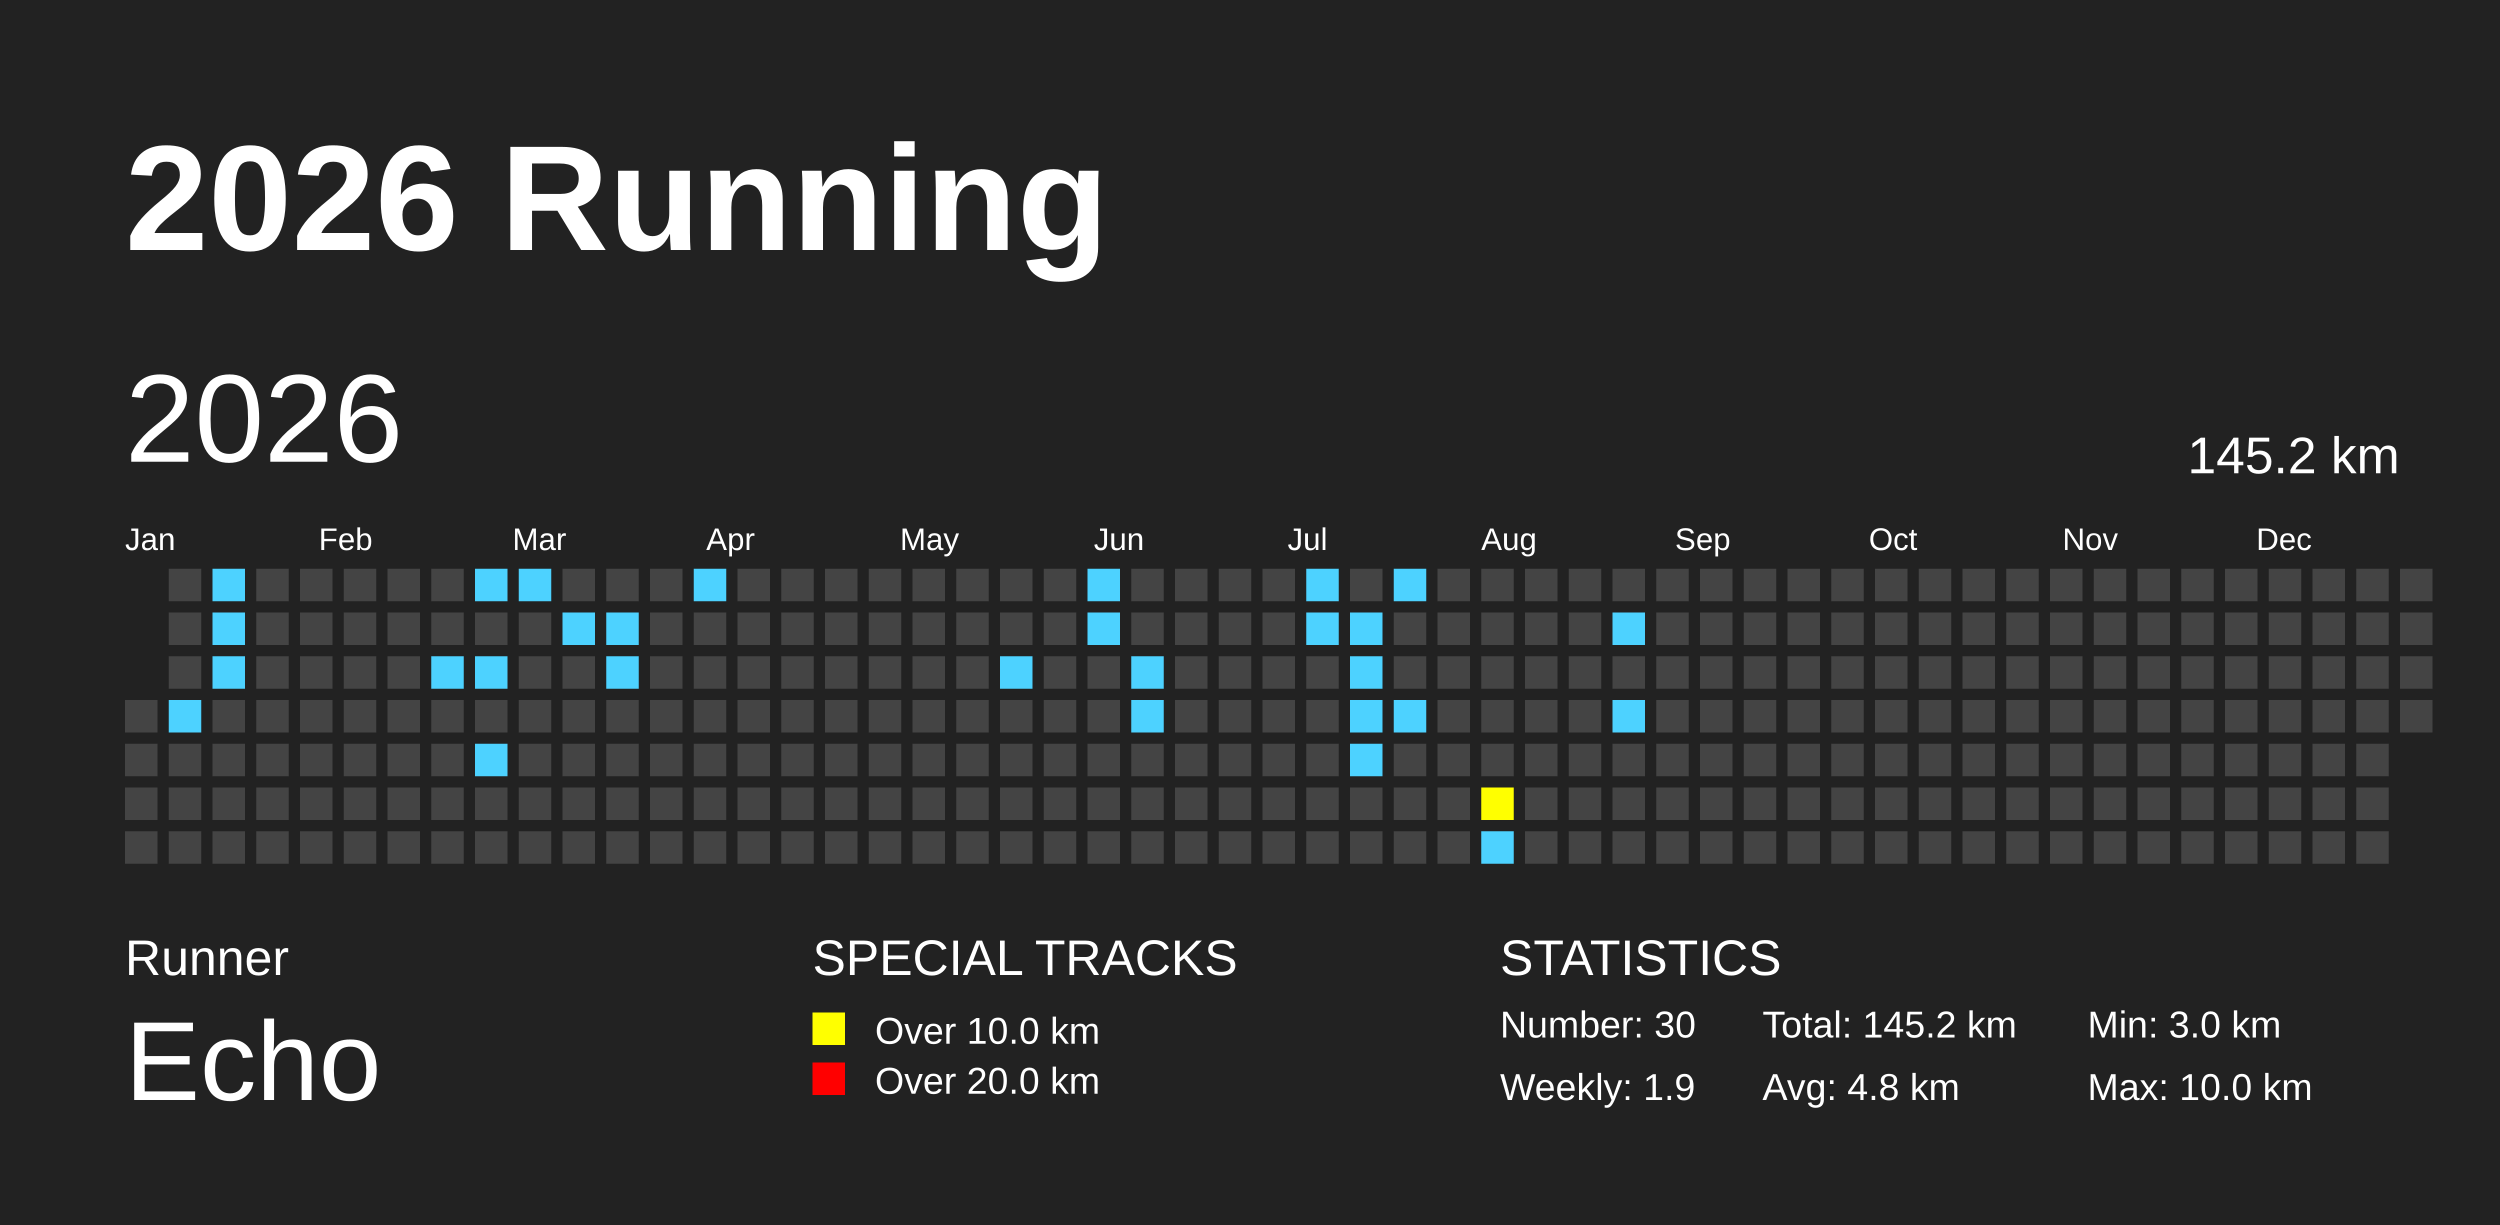
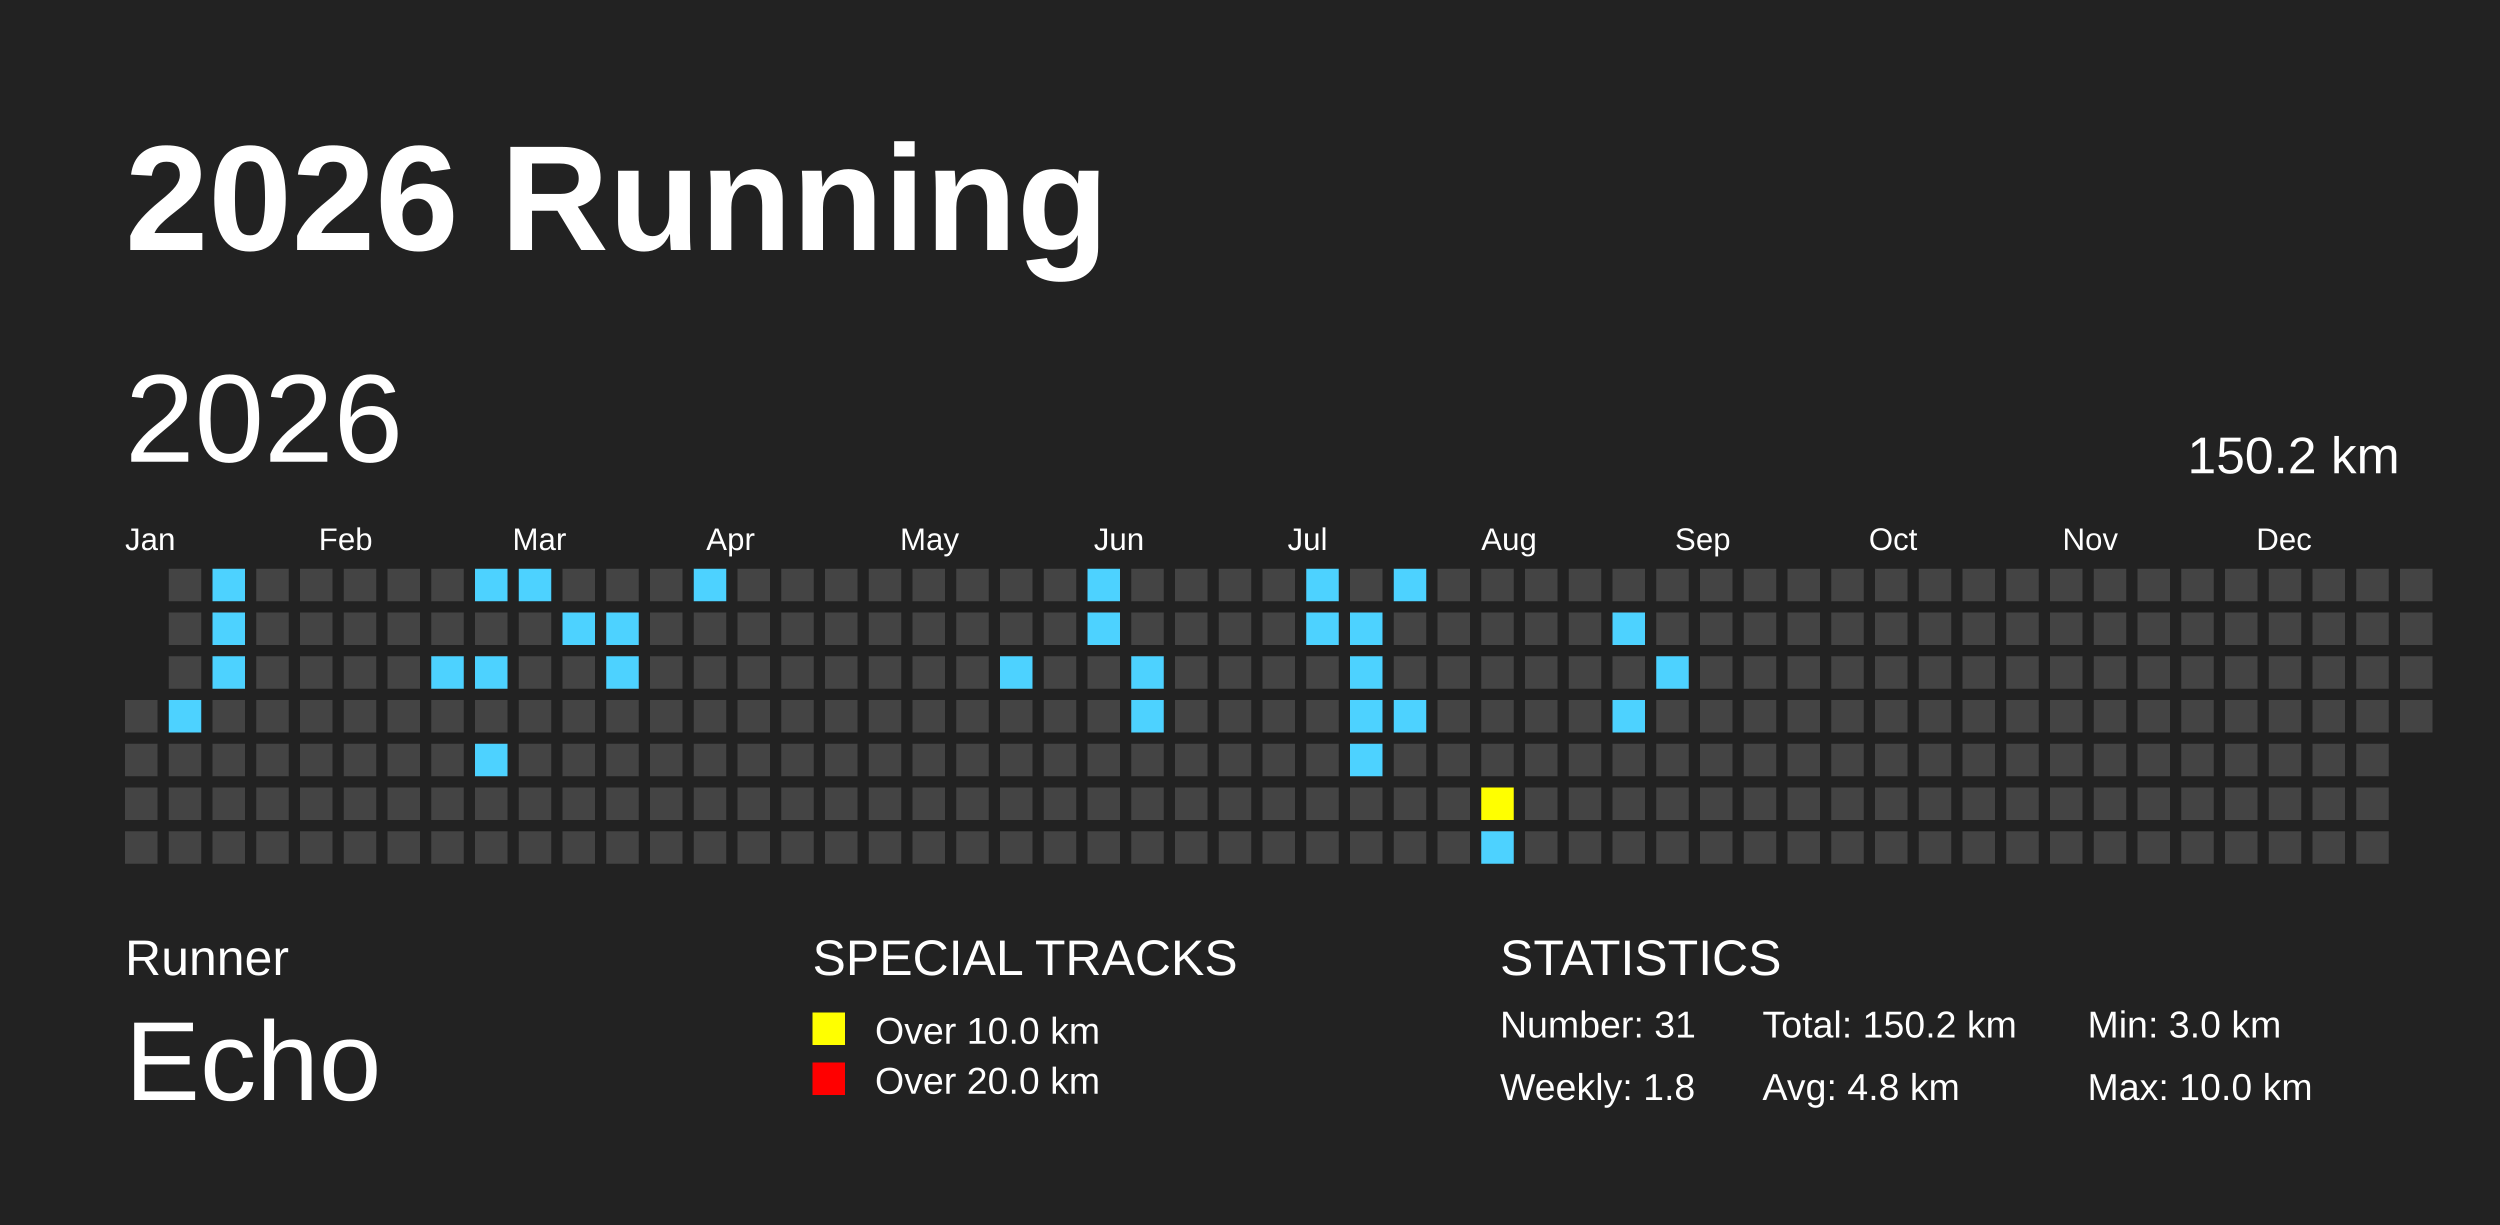
<svg xmlns="http://www.w3.org/2000/svg" baseProfile="full" height="98mm" version="1.1" viewBox="0,0,200,98" width="200mm">
  <defs />
  <rect fill="#222222" height="98" width="200" x="0" y="0" />
  <text fill="#FFFFFF" style="font-size:12px; font-family:Arial; font-weight:bold;" x="10" y="20">2026 Running</text>
  <text fill="#FFFFFF" style="font-size:4px; font-family:Arial" x="10" y="78">Runner</text>
  <text fill="#FFFFFF" style="font-size:9px; font-family:Arial" x="10" y="88">Echo</text>
  <text fill="#FFFFFF" style="font-size:4px; font-family:Arial" x="65" y="78">SPECIAL TRACKS</text>
  <rect fill="yellow" height="2.6" width="2.6" x="65" y="81" />
  <text fill="#FFFFFF" style="font-size:3px; font-family:Arial" x="70" y="83.5">Over 10.0 km</text>
  <rect fill="red" height="2.6" width="2.6" x="65" y="85" />
  <text fill="#FFFFFF" style="font-size:3px; font-family:Arial" x="70" y="87.5">Over 20.0 km</text>
  <text fill="#FFFFFF" style="font-size:4px; font-family:Arial" x="120" y="78">STATISTICS</text>
-   <text fill="#FFFFFF" style="font-size:3px; font-family:Arial" x="120" y="83">Number: 30</text>
-   <text fill="#FFFFFF" style="font-size:3px; font-family:Arial" x="120" y="88">Weekly: 1.9</text>
-   <text fill="#FFFFFF" style="font-size:3px; font-family:Arial" x="141" y="83">Total: 145.2 km</text>
+   <text fill="#FFFFFF" style="font-size:3px; font-family:Arial" x="120" y="83">Number: 31</text>
+   <text fill="#FFFFFF" style="font-size:3px; font-family:Arial" x="120" y="88">Weekly: 1.8</text>
+   <text fill="#FFFFFF" style="font-size:3px; font-family:Arial" x="141" y="83">Total: 150.2 km</text>
  <text fill="#FFFFFF" style="font-size:3px; font-family:Arial" x="141" y="88">Avg: 4.8 km</text>
  <text fill="#FFFFFF" style="font-size:3px; font-family:Arial" x="167" y="83">Min: 3.0 km</text>
  <text fill="#FFFFFF" style="font-size:3px; font-family:Arial" x="167" y="88">Max: 10.0 km</text>
  <text dominant-baseline="hanging" fill="#FFFFFF" style="font-size:10.0px; font-family:Arial;" x="10" y="30">2026</text>
-   <text dominant-baseline="hanging" fill="#FFFFFF" style="font-size:4.125px; font-family:Arial;" x="175" y="35">145.2 km</text>
+   <text dominant-baseline="hanging" fill="#FFFFFF" style="font-size:4.125px; font-family:Arial;" x="175" y="35">150.2 km</text>
  <text fill="#FFFFFF" style="font-size:2.5px; font-family:Arial" x="10.0" y="44">Jan</text>
  <text fill="#FFFFFF" style="font-size:2.5px; font-family:Arial" x="25.5" y="44">Feb</text>
  <text fill="#FFFFFF" style="font-size:2.5px; font-family:Arial" x="41.0" y="44">Mar</text>
  <text fill="#FFFFFF" style="font-size:2.5px; font-family:Arial" x="56.5" y="44">Apr</text>
  <text fill="#FFFFFF" style="font-size:2.5px; font-family:Arial" x="72.0" y="44">May</text>
  <text fill="#FFFFFF" style="font-size:2.5px; font-family:Arial" x="87.5" y="44">Jun</text>
  <text fill="#FFFFFF" style="font-size:2.5px; font-family:Arial" x="103.0" y="44">Jul</text>
  <text fill="#FFFFFF" style="font-size:2.5px; font-family:Arial" x="118.5" y="44">Aug</text>
  <text fill="#FFFFFF" style="font-size:2.5px; font-family:Arial" x="134.0" y="44">Sep</text>
  <text fill="#FFFFFF" style="font-size:2.5px; font-family:Arial" x="149.5" y="44">Oct</text>
  <text fill="#FFFFFF" style="font-size:2.5px; font-family:Arial" x="165.0" y="44">Nov</text>
  <text fill="#FFFFFF" style="font-size:2.5px; font-family:Arial" x="180.5" y="44">Dec</text>
  <rect fill="#444444" height="2.6" width="2.6" x="10.0" y="56.0" />
  <rect fill="#444444" height="2.6" width="2.6" x="10.0" y="59.5" />
  <rect fill="#444444" height="2.6" width="2.6" x="10.0" y="63.0" />
  <rect fill="#444444" height="2.6" width="2.6" x="10.0" y="66.5" />
  <rect fill="#444444" height="2.6" width="2.6" x="13.5" y="45.5" />
  <rect fill="#444444" height="2.6" width="2.6" x="13.5" y="49.0" />
  <rect fill="#444444" height="2.6" width="2.6" x="13.5" y="52.5" />
  <rect fill="#4DD2FF" height="2.6" width="2.6" x="13.5" y="56.0" />
  <rect fill="#444444" height="2.6" width="2.6" x="13.5" y="59.5" />
  <rect fill="#444444" height="2.6" width="2.6" x="13.5" y="63.0" />
  <rect fill="#444444" height="2.6" width="2.6" x="13.5" y="66.5" />
  <rect fill="#4DD2FF" height="2.6" width="2.6" x="17.0" y="45.5" />
  <rect fill="#4DD2FF" height="2.6" width="2.6" x="17.0" y="49.0" />
  <rect fill="#4DD2FF" height="2.6" width="2.6" x="17.0" y="52.5" />
  <rect fill="#444444" height="2.6" width="2.6" x="17.0" y="56.0" />
  <rect fill="#444444" height="2.6" width="2.6" x="17.0" y="59.5" />
  <rect fill="#444444" height="2.6" width="2.6" x="17.0" y="63.0" />
  <rect fill="#444444" height="2.6" width="2.6" x="17.0" y="66.5" />
  <rect fill="#444444" height="2.6" width="2.6" x="20.5" y="45.5" />
  <rect fill="#444444" height="2.6" width="2.6" x="20.5" y="49.0" />
  <rect fill="#444444" height="2.6" width="2.6" x="20.5" y="52.5" />
  <rect fill="#444444" height="2.6" width="2.6" x="20.5" y="56.0" />
  <rect fill="#444444" height="2.6" width="2.6" x="20.5" y="59.5" />
  <rect fill="#444444" height="2.6" width="2.6" x="20.5" y="63.0" />
  <rect fill="#444444" height="2.6" width="2.6" x="20.5" y="66.5" />
  <rect fill="#444444" height="2.6" width="2.6" x="24.0" y="45.5" />
  <rect fill="#444444" height="2.6" width="2.6" x="24.0" y="49.0" />
  <rect fill="#444444" height="2.6" width="2.6" x="24.0" y="52.5" />
  <rect fill="#444444" height="2.6" width="2.6" x="24.0" y="56.0" />
  <rect fill="#444444" height="2.6" width="2.6" x="24.0" y="59.5" />
  <rect fill="#444444" height="2.6" width="2.6" x="24.0" y="63.0" />
  <rect fill="#444444" height="2.6" width="2.6" x="24.0" y="66.5" />
  <rect fill="#444444" height="2.6" width="2.6" x="27.5" y="45.5" />
  <rect fill="#444444" height="2.6" width="2.6" x="27.5" y="49.0" />
  <rect fill="#444444" height="2.6" width="2.6" x="27.5" y="52.5" />
  <rect fill="#444444" height="2.6" width="2.6" x="27.5" y="56.0" />
  <rect fill="#444444" height="2.6" width="2.6" x="27.5" y="59.5" />
  <rect fill="#444444" height="2.6" width="2.6" x="27.5" y="63.0" />
  <rect fill="#444444" height="2.6" width="2.6" x="27.5" y="66.5" />
  <rect fill="#444444" height="2.6" width="2.6" x="31.0" y="45.5" />
  <rect fill="#444444" height="2.6" width="2.6" x="31.0" y="49.0" />
  <rect fill="#444444" height="2.6" width="2.6" x="31.0" y="52.5" />
  <rect fill="#444444" height="2.6" width="2.6" x="31.0" y="56.0" />
  <rect fill="#444444" height="2.6" width="2.6" x="31.0" y="59.5" />
  <rect fill="#444444" height="2.6" width="2.6" x="31.0" y="63.0" />
  <rect fill="#444444" height="2.6" width="2.6" x="31.0" y="66.5" />
  <rect fill="#444444" height="2.6" width="2.6" x="34.5" y="45.5" />
  <rect fill="#444444" height="2.6" width="2.6" x="34.5" y="49.0" />
  <rect fill="#4DD2FF" height="2.6" width="2.6" x="34.5" y="52.5" />
  <rect fill="#444444" height="2.6" width="2.6" x="34.5" y="56.0" />
  <rect fill="#444444" height="2.6" width="2.6" x="34.5" y="59.5" />
  <rect fill="#444444" height="2.6" width="2.6" x="34.5" y="63.0" />
  <rect fill="#444444" height="2.6" width="2.6" x="34.5" y="66.5" />
  <rect fill="#4DD2FF" height="2.6" width="2.6" x="38.0" y="45.5" />
  <rect fill="#444444" height="2.6" width="2.6" x="38.0" y="49.0" />
  <rect fill="#4DD2FF" height="2.6" width="2.6" x="38.0" y="52.5" />
  <rect fill="#444444" height="2.6" width="2.6" x="38.0" y="56.0" />
  <rect fill="#4DD2FF" height="2.6" width="2.6" x="38.0" y="59.5" />
  <rect fill="#444444" height="2.6" width="2.6" x="38.0" y="63.0" />
  <rect fill="#444444" height="2.6" width="2.6" x="38.0" y="66.5" />
  <rect fill="#4DD2FF" height="2.6" width="2.6" x="41.5" y="45.5" />
  <rect fill="#444444" height="2.6" width="2.6" x="41.5" y="49.0" />
  <rect fill="#444444" height="2.6" width="2.6" x="41.5" y="52.5" />
  <rect fill="#444444" height="2.6" width="2.6" x="41.5" y="56.0" />
  <rect fill="#444444" height="2.6" width="2.6" x="41.5" y="59.5" />
  <rect fill="#444444" height="2.6" width="2.6" x="41.5" y="63.0" />
  <rect fill="#444444" height="2.6" width="2.6" x="41.5" y="66.5" />
  <rect fill="#444444" height="2.6" width="2.6" x="45.0" y="45.5" />
  <rect fill="#4DD2FF" height="2.6" width="2.6" x="45.0" y="49.0" />
  <rect fill="#444444" height="2.6" width="2.6" x="45.0" y="52.5" />
  <rect fill="#444444" height="2.6" width="2.6" x="45.0" y="56.0" />
  <rect fill="#444444" height="2.6" width="2.6" x="45.0" y="59.5" />
  <rect fill="#444444" height="2.6" width="2.6" x="45.0" y="63.0" />
  <rect fill="#444444" height="2.6" width="2.6" x="45.0" y="66.5" />
  <rect fill="#444444" height="2.6" width="2.6" x="48.5" y="45.5" />
  <rect fill="#4DD2FF" height="2.6" width="2.6" x="48.5" y="49.0" />
  <rect fill="#4DD2FF" height="2.6" width="2.6" x="48.5" y="52.5" />
  <rect fill="#444444" height="2.6" width="2.6" x="48.5" y="56.0" />
  <rect fill="#444444" height="2.6" width="2.6" x="48.5" y="59.5" />
  <rect fill="#444444" height="2.6" width="2.6" x="48.5" y="63.0" />
  <rect fill="#444444" height="2.6" width="2.6" x="48.5" y="66.5" />
  <rect fill="#444444" height="2.6" width="2.6" x="52.0" y="45.5" />
  <rect fill="#444444" height="2.6" width="2.6" x="52.0" y="49.0" />
  <rect fill="#444444" height="2.6" width="2.6" x="52.0" y="52.5" />
  <rect fill="#444444" height="2.6" width="2.6" x="52.0" y="56.0" />
  <rect fill="#444444" height="2.6" width="2.6" x="52.0" y="59.5" />
  <rect fill="#444444" height="2.6" width="2.6" x="52.0" y="63.0" />
  <rect fill="#444444" height="2.6" width="2.6" x="52.0" y="66.5" />
  <rect fill="#4DD2FF" height="2.6" width="2.6" x="55.5" y="45.5" />
  <rect fill="#444444" height="2.6" width="2.6" x="55.5" y="49.0" />
  <rect fill="#444444" height="2.6" width="2.6" x="55.5" y="52.5" />
  <rect fill="#444444" height="2.6" width="2.6" x="55.5" y="56.0" />
  <rect fill="#444444" height="2.6" width="2.6" x="55.5" y="59.5" />
  <rect fill="#444444" height="2.6" width="2.6" x="55.5" y="63.0" />
  <rect fill="#444444" height="2.6" width="2.6" x="55.5" y="66.5" />
  <rect fill="#444444" height="2.6" width="2.6" x="59.0" y="45.5" />
  <rect fill="#444444" height="2.6" width="2.6" x="59.0" y="49.0" />
  <rect fill="#444444" height="2.6" width="2.6" x="59.0" y="52.5" />
  <rect fill="#444444" height="2.6" width="2.6" x="59.0" y="56.0" />
  <rect fill="#444444" height="2.6" width="2.6" x="59.0" y="59.5" />
  <rect fill="#444444" height="2.6" width="2.6" x="59.0" y="63.0" />
  <rect fill="#444444" height="2.6" width="2.6" x="59.0" y="66.5" />
  <rect fill="#444444" height="2.6" width="2.6" x="62.5" y="45.5" />
  <rect fill="#444444" height="2.6" width="2.6" x="62.5" y="49.0" />
  <rect fill="#444444" height="2.6" width="2.6" x="62.5" y="52.5" />
  <rect fill="#444444" height="2.6" width="2.6" x="62.5" y="56.0" />
  <rect fill="#444444" height="2.6" width="2.6" x="62.5" y="59.5" />
  <rect fill="#444444" height="2.6" width="2.6" x="62.5" y="63.0" />
  <rect fill="#444444" height="2.6" width="2.6" x="62.5" y="66.5" />
  <rect fill="#444444" height="2.6" width="2.6" x="66.0" y="45.5" />
  <rect fill="#444444" height="2.6" width="2.6" x="66.0" y="49.0" />
  <rect fill="#444444" height="2.6" width="2.6" x="66.0" y="52.5" />
  <rect fill="#444444" height="2.6" width="2.6" x="66.0" y="56.0" />
  <rect fill="#444444" height="2.6" width="2.6" x="66.0" y="59.5" />
  <rect fill="#444444" height="2.6" width="2.6" x="66.0" y="63.0" />
  <rect fill="#444444" height="2.6" width="2.6" x="66.0" y="66.5" />
  <rect fill="#444444" height="2.6" width="2.6" x="69.5" y="45.5" />
  <rect fill="#444444" height="2.6" width="2.6" x="69.5" y="49.0" />
  <rect fill="#444444" height="2.6" width="2.6" x="69.5" y="52.5" />
  <rect fill="#444444" height="2.6" width="2.6" x="69.5" y="56.0" />
  <rect fill="#444444" height="2.6" width="2.6" x="69.5" y="59.5" />
  <rect fill="#444444" height="2.6" width="2.6" x="69.5" y="63.0" />
  <rect fill="#444444" height="2.6" width="2.6" x="69.5" y="66.5" />
  <rect fill="#444444" height="2.6" width="2.6" x="73.0" y="45.5" />
  <rect fill="#444444" height="2.6" width="2.6" x="73.0" y="49.0" />
  <rect fill="#444444" height="2.6" width="2.6" x="73.0" y="52.5" />
  <rect fill="#444444" height="2.6" width="2.6" x="73.0" y="56.0" />
  <rect fill="#444444" height="2.6" width="2.6" x="73.0" y="59.5" />
  <rect fill="#444444" height="2.6" width="2.6" x="73.0" y="63.0" />
  <rect fill="#444444" height="2.6" width="2.6" x="73.0" y="66.5" />
  <rect fill="#444444" height="2.6" width="2.6" x="76.5" y="45.5" />
  <rect fill="#444444" height="2.6" width="2.6" x="76.5" y="49.0" />
  <rect fill="#444444" height="2.6" width="2.6" x="76.5" y="52.5" />
  <rect fill="#444444" height="2.6" width="2.6" x="76.5" y="56.0" />
  <rect fill="#444444" height="2.6" width="2.6" x="76.5" y="59.5" />
  <rect fill="#444444" height="2.6" width="2.6" x="76.5" y="63.0" />
  <rect fill="#444444" height="2.6" width="2.6" x="76.5" y="66.5" />
  <rect fill="#444444" height="2.6" width="2.6" x="80.0" y="45.5" />
  <rect fill="#444444" height="2.6" width="2.6" x="80.0" y="49.0" />
  <rect fill="#4DD2FF" height="2.6" width="2.6" x="80.0" y="52.5" />
  <rect fill="#444444" height="2.6" width="2.6" x="80.0" y="56.0" />
  <rect fill="#444444" height="2.6" width="2.6" x="80.0" y="59.5" />
  <rect fill="#444444" height="2.6" width="2.6" x="80.0" y="63.0" />
  <rect fill="#444444" height="2.6" width="2.6" x="80.0" y="66.5" />
  <rect fill="#444444" height="2.6" width="2.6" x="83.5" y="45.5" />
  <rect fill="#444444" height="2.6" width="2.6" x="83.5" y="49.0" />
  <rect fill="#444444" height="2.6" width="2.6" x="83.5" y="52.5" />
  <rect fill="#444444" height="2.6" width="2.6" x="83.5" y="56.0" />
  <rect fill="#444444" height="2.6" width="2.6" x="83.5" y="59.5" />
  <rect fill="#444444" height="2.6" width="2.6" x="83.5" y="63.0" />
  <rect fill="#444444" height="2.6" width="2.6" x="83.5" y="66.5" />
  <rect fill="#4DD2FF" height="2.6" width="2.6" x="87.0" y="45.5" />
  <rect fill="#4DD2FF" height="2.6" width="2.6" x="87.0" y="49.0" />
  <rect fill="#444444" height="2.6" width="2.6" x="87.0" y="52.5" />
  <rect fill="#444444" height="2.6" width="2.6" x="87.0" y="56.0" />
  <rect fill="#444444" height="2.6" width="2.6" x="87.0" y="59.5" />
  <rect fill="#444444" height="2.6" width="2.6" x="87.0" y="63.0" />
  <rect fill="#444444" height="2.6" width="2.6" x="87.0" y="66.5" />
  <rect fill="#444444" height="2.6" width="2.6" x="90.5" y="45.5" />
  <rect fill="#444444" height="2.6" width="2.6" x="90.5" y="49.0" />
  <rect fill="#4DD2FF" height="2.6" width="2.6" x="90.5" y="52.5" />
  <rect fill="#4DD2FF" height="2.6" width="2.6" x="90.5" y="56.0" />
  <rect fill="#444444" height="2.6" width="2.6" x="90.5" y="59.5" />
  <rect fill="#444444" height="2.6" width="2.6" x="90.5" y="63.0" />
  <rect fill="#444444" height="2.6" width="2.6" x="90.5" y="66.5" />
  <rect fill="#444444" height="2.6" width="2.6" x="94.0" y="45.5" />
  <rect fill="#444444" height="2.6" width="2.6" x="94.0" y="49.0" />
  <rect fill="#444444" height="2.6" width="2.6" x="94.0" y="52.5" />
  <rect fill="#444444" height="2.6" width="2.6" x="94.0" y="56.0" />
  <rect fill="#444444" height="2.6" width="2.6" x="94.0" y="59.5" />
  <rect fill="#444444" height="2.6" width="2.6" x="94.0" y="63.0" />
  <rect fill="#444444" height="2.6" width="2.6" x="94.0" y="66.5" />
  <rect fill="#444444" height="2.6" width="2.6" x="97.5" y="45.5" />
  <rect fill="#444444" height="2.6" width="2.6" x="97.5" y="49.0" />
  <rect fill="#444444" height="2.6" width="2.6" x="97.5" y="52.5" />
  <rect fill="#444444" height="2.6" width="2.6" x="97.5" y="56.0" />
  <rect fill="#444444" height="2.6" width="2.6" x="97.5" y="59.5" />
  <rect fill="#444444" height="2.6" width="2.6" x="97.5" y="63.0" />
  <rect fill="#444444" height="2.6" width="2.6" x="97.5" y="66.5" />
  <rect fill="#444444" height="2.6" width="2.6" x="101.0" y="45.5" />
  <rect fill="#444444" height="2.6" width="2.6" x="101.0" y="49.0" />
  <rect fill="#444444" height="2.6" width="2.6" x="101.0" y="52.5" />
  <rect fill="#444444" height="2.6" width="2.6" x="101.0" y="56.0" />
  <rect fill="#444444" height="2.6" width="2.6" x="101.0" y="59.5" />
  <rect fill="#444444" height="2.6" width="2.6" x="101.0" y="63.0" />
  <rect fill="#444444" height="2.6" width="2.6" x="101.0" y="66.5" />
  <rect fill="#4DD2FF" height="2.6" width="2.6" x="104.5" y="45.5" />
  <rect fill="#4DD2FF" height="2.6" width="2.6" x="104.5" y="49.0" />
  <rect fill="#444444" height="2.6" width="2.6" x="104.5" y="52.5" />
  <rect fill="#444444" height="2.6" width="2.6" x="104.5" y="56.0" />
  <rect fill="#444444" height="2.6" width="2.6" x="104.5" y="59.5" />
  <rect fill="#444444" height="2.6" width="2.6" x="104.5" y="63.0" />
  <rect fill="#444444" height="2.6" width="2.6" x="104.5" y="66.5" />
  <rect fill="#444444" height="2.6" width="2.6" x="108.0" y="45.5" />
  <rect fill="#4DD2FF" height="2.6" width="2.6" x="108.0" y="49.0" />
  <rect fill="#4DD2FF" height="2.6" width="2.6" x="108.0" y="52.5" />
  <rect fill="#4DD2FF" height="2.6" width="2.6" x="108.0" y="56.0" />
  <rect fill="#4DD2FF" height="2.6" width="2.6" x="108.0" y="59.5" />
  <rect fill="#444444" height="2.6" width="2.6" x="108.0" y="63.0" />
  <rect fill="#444444" height="2.6" width="2.6" x="108.0" y="66.5" />
  <rect fill="#4DD2FF" height="2.6" width="2.6" x="111.5" y="45.5" />
  <rect fill="#444444" height="2.6" width="2.6" x="111.5" y="49.0" />
  <rect fill="#444444" height="2.6" width="2.6" x="111.5" y="52.5" />
  <rect fill="#4DD2FF" height="2.6" width="2.6" x="111.5" y="56.0" />
  <rect fill="#444444" height="2.6" width="2.6" x="111.5" y="59.5" />
  <rect fill="#444444" height="2.6" width="2.6" x="111.5" y="63.0" />
  <rect fill="#444444" height="2.6" width="2.6" x="111.5" y="66.5" />
  <rect fill="#444444" height="2.6" width="2.6" x="115.0" y="45.5" />
  <rect fill="#444444" height="2.6" width="2.6" x="115.0" y="49.0" />
  <rect fill="#444444" height="2.6" width="2.6" x="115.0" y="52.5" />
  <rect fill="#444444" height="2.6" width="2.6" x="115.0" y="56.0" />
  <rect fill="#444444" height="2.6" width="2.6" x="115.0" y="59.5" />
  <rect fill="#444444" height="2.6" width="2.6" x="115.0" y="63.0" />
  <rect fill="#444444" height="2.6" width="2.6" x="115.0" y="66.5" />
  <rect fill="#444444" height="2.6" width="2.6" x="118.5" y="45.5" />
  <rect fill="#444444" height="2.6" width="2.6" x="118.5" y="49.0" />
  <rect fill="#444444" height="2.6" width="2.6" x="118.5" y="52.5" />
  <rect fill="#444444" height="2.6" width="2.6" x="118.5" y="56.0" />
  <rect fill="#444444" height="2.6" width="2.6" x="118.5" y="59.5" />
  <rect fill="yellow" height="2.6" width="2.6" x="118.5" y="63.0" />
  <rect fill="#4DD2FF" height="2.6" width="2.6" x="118.5" y="66.5" />
  <rect fill="#444444" height="2.6" width="2.6" x="122.0" y="45.5" />
  <rect fill="#444444" height="2.6" width="2.6" x="122.0" y="49.0" />
  <rect fill="#444444" height="2.6" width="2.6" x="122.0" y="52.5" />
  <rect fill="#444444" height="2.6" width="2.6" x="122.0" y="56.0" />
  <rect fill="#444444" height="2.6" width="2.6" x="122.0" y="59.5" />
  <rect fill="#444444" height="2.6" width="2.6" x="122.0" y="63.0" />
  <rect fill="#444444" height="2.6" width="2.6" x="122.0" y="66.5" />
  <rect fill="#444444" height="2.6" width="2.6" x="125.5" y="45.5" />
  <rect fill="#444444" height="2.6" width="2.6" x="125.5" y="49.0" />
  <rect fill="#444444" height="2.6" width="2.6" x="125.5" y="52.5" />
  <rect fill="#444444" height="2.6" width="2.6" x="125.5" y="56.0" />
  <rect fill="#444444" height="2.6" width="2.6" x="125.5" y="59.5" />
  <rect fill="#444444" height="2.6" width="2.6" x="125.5" y="63.0" />
  <rect fill="#444444" height="2.6" width="2.6" x="125.5" y="66.5" />
  <rect fill="#444444" height="2.6" width="2.6" x="129.0" y="45.5" />
  <rect fill="#4DD2FF" height="2.6" width="2.6" x="129.0" y="49.0" />
  <rect fill="#444444" height="2.6" width="2.6" x="129.0" y="52.5" />
  <rect fill="#4DD2FF" height="2.6" width="2.6" x="129.0" y="56.0" />
  <rect fill="#444444" height="2.6" width="2.6" x="129.0" y="59.5" />
  <rect fill="#444444" height="2.6" width="2.6" x="129.0" y="63.0" />
  <rect fill="#444444" height="2.6" width="2.6" x="129.0" y="66.5" />
  <rect fill="#444444" height="2.6" width="2.6" x="132.5" y="45.5" />
  <rect fill="#444444" height="2.6" width="2.6" x="132.5" y="49.0" />
-   <rect fill="#444444" height="2.6" width="2.6" x="132.5" y="52.5" />
+   <rect fill="#4DD2FF" height="2.6" width="2.6" x="132.5" y="52.5" />
  <rect fill="#444444" height="2.6" width="2.6" x="132.5" y="56.0" />
  <rect fill="#444444" height="2.6" width="2.6" x="132.5" y="59.5" />
  <rect fill="#444444" height="2.6" width="2.6" x="132.5" y="63.0" />
  <rect fill="#444444" height="2.6" width="2.6" x="132.5" y="66.5" />
  <rect fill="#444444" height="2.6" width="2.6" x="136.0" y="45.5" />
  <rect fill="#444444" height="2.6" width="2.6" x="136.0" y="49.0" />
  <rect fill="#444444" height="2.6" width="2.6" x="136.0" y="52.5" />
  <rect fill="#444444" height="2.6" width="2.6" x="136.0" y="56.0" />
  <rect fill="#444444" height="2.6" width="2.6" x="136.0" y="59.5" />
  <rect fill="#444444" height="2.6" width="2.6" x="136.0" y="63.0" />
  <rect fill="#444444" height="2.6" width="2.6" x="136.0" y="66.5" />
  <rect fill="#444444" height="2.6" width="2.6" x="139.5" y="45.5" />
  <rect fill="#444444" height="2.6" width="2.6" x="139.5" y="49.0" />
  <rect fill="#444444" height="2.6" width="2.6" x="139.5" y="52.5" />
  <rect fill="#444444" height="2.6" width="2.6" x="139.5" y="56.0" />
  <rect fill="#444444" height="2.6" width="2.6" x="139.5" y="59.5" />
  <rect fill="#444444" height="2.6" width="2.6" x="139.5" y="63.0" />
  <rect fill="#444444" height="2.6" width="2.6" x="139.5" y="66.5" />
  <rect fill="#444444" height="2.6" width="2.6" x="143.0" y="45.5" />
  <rect fill="#444444" height="2.6" width="2.6" x="143.0" y="49.0" />
  <rect fill="#444444" height="2.6" width="2.6" x="143.0" y="52.5" />
  <rect fill="#444444" height="2.6" width="2.6" x="143.0" y="56.0" />
  <rect fill="#444444" height="2.6" width="2.6" x="143.0" y="59.5" />
  <rect fill="#444444" height="2.6" width="2.6" x="143.0" y="63.0" />
  <rect fill="#444444" height="2.6" width="2.6" x="143.0" y="66.5" />
  <rect fill="#444444" height="2.6" width="2.6" x="146.5" y="45.5" />
  <rect fill="#444444" height="2.6" width="2.6" x="146.5" y="49.0" />
  <rect fill="#444444" height="2.6" width="2.6" x="146.5" y="52.5" />
  <rect fill="#444444" height="2.6" width="2.6" x="146.5" y="56.0" />
  <rect fill="#444444" height="2.6" width="2.6" x="146.5" y="59.5" />
  <rect fill="#444444" height="2.6" width="2.6" x="146.5" y="63.0" />
  <rect fill="#444444" height="2.6" width="2.6" x="146.5" y="66.5" />
  <rect fill="#444444" height="2.6" width="2.6" x="150.0" y="45.5" />
  <rect fill="#444444" height="2.6" width="2.6" x="150.0" y="49.0" />
  <rect fill="#444444" height="2.6" width="2.6" x="150.0" y="52.5" />
  <rect fill="#444444" height="2.6" width="2.6" x="150.0" y="56.0" />
  <rect fill="#444444" height="2.6" width="2.6" x="150.0" y="59.5" />
  <rect fill="#444444" height="2.6" width="2.6" x="150.0" y="63.0" />
  <rect fill="#444444" height="2.6" width="2.6" x="150.0" y="66.5" />
  <rect fill="#444444" height="2.6" width="2.6" x="153.5" y="45.5" />
  <rect fill="#444444" height="2.6" width="2.6" x="153.5" y="49.0" />
  <rect fill="#444444" height="2.6" width="2.6" x="153.5" y="52.5" />
  <rect fill="#444444" height="2.6" width="2.6" x="153.5" y="56.0" />
  <rect fill="#444444" height="2.6" width="2.6" x="153.5" y="59.5" />
  <rect fill="#444444" height="2.6" width="2.6" x="153.5" y="63.0" />
  <rect fill="#444444" height="2.6" width="2.6" x="153.5" y="66.5" />
  <rect fill="#444444" height="2.6" width="2.6" x="157.0" y="45.5" />
  <rect fill="#444444" height="2.6" width="2.6" x="157.0" y="49.0" />
  <rect fill="#444444" height="2.6" width="2.6" x="157.0" y="52.5" />
  <rect fill="#444444" height="2.6" width="2.6" x="157.0" y="56.0" />
  <rect fill="#444444" height="2.6" width="2.6" x="157.0" y="59.5" />
  <rect fill="#444444" height="2.6" width="2.6" x="157.0" y="63.0" />
  <rect fill="#444444" height="2.6" width="2.6" x="157.0" y="66.5" />
  <rect fill="#444444" height="2.6" width="2.6" x="160.5" y="45.5" />
  <rect fill="#444444" height="2.6" width="2.6" x="160.5" y="49.0" />
  <rect fill="#444444" height="2.6" width="2.6" x="160.5" y="52.5" />
  <rect fill="#444444" height="2.6" width="2.6" x="160.5" y="56.0" />
  <rect fill="#444444" height="2.6" width="2.6" x="160.5" y="59.5" />
  <rect fill="#444444" height="2.6" width="2.6" x="160.5" y="63.0" />
  <rect fill="#444444" height="2.6" width="2.6" x="160.5" y="66.5" />
  <rect fill="#444444" height="2.6" width="2.6" x="164.0" y="45.5" />
  <rect fill="#444444" height="2.6" width="2.6" x="164.0" y="49.0" />
  <rect fill="#444444" height="2.6" width="2.6" x="164.0" y="52.5" />
  <rect fill="#444444" height="2.6" width="2.6" x="164.0" y="56.0" />
  <rect fill="#444444" height="2.6" width="2.6" x="164.0" y="59.5" />
  <rect fill="#444444" height="2.6" width="2.6" x="164.0" y="63.0" />
  <rect fill="#444444" height="2.6" width="2.6" x="164.0" y="66.5" />
  <rect fill="#444444" height="2.6" width="2.6" x="167.5" y="45.5" />
  <rect fill="#444444" height="2.6" width="2.6" x="167.5" y="49.0" />
  <rect fill="#444444" height="2.6" width="2.6" x="167.5" y="52.5" />
  <rect fill="#444444" height="2.6" width="2.6" x="167.5" y="56.0" />
  <rect fill="#444444" height="2.6" width="2.6" x="167.5" y="59.5" />
  <rect fill="#444444" height="2.6" width="2.6" x="167.5" y="63.0" />
  <rect fill="#444444" height="2.6" width="2.6" x="167.5" y="66.5" />
  <rect fill="#444444" height="2.6" width="2.6" x="171.0" y="45.5" />
  <rect fill="#444444" height="2.6" width="2.6" x="171.0" y="49.0" />
  <rect fill="#444444" height="2.6" width="2.6" x="171.0" y="52.5" />
  <rect fill="#444444" height="2.6" width="2.6" x="171.0" y="56.0" />
  <rect fill="#444444" height="2.6" width="2.6" x="171.0" y="59.5" />
  <rect fill="#444444" height="2.6" width="2.6" x="171.0" y="63.0" />
  <rect fill="#444444" height="2.6" width="2.6" x="171.0" y="66.5" />
  <rect fill="#444444" height="2.6" width="2.6" x="174.5" y="45.5" />
  <rect fill="#444444" height="2.6" width="2.6" x="174.5" y="49.0" />
  <rect fill="#444444" height="2.6" width="2.6" x="174.5" y="52.5" />
  <rect fill="#444444" height="2.6" width="2.6" x="174.5" y="56.0" />
  <rect fill="#444444" height="2.6" width="2.6" x="174.5" y="59.5" />
  <rect fill="#444444" height="2.6" width="2.6" x="174.5" y="63.0" />
  <rect fill="#444444" height="2.6" width="2.6" x="174.5" y="66.5" />
  <rect fill="#444444" height="2.6" width="2.6" x="178.0" y="45.5" />
  <rect fill="#444444" height="2.6" width="2.6" x="178.0" y="49.0" />
  <rect fill="#444444" height="2.6" width="2.6" x="178.0" y="52.5" />
  <rect fill="#444444" height="2.6" width="2.6" x="178.0" y="56.0" />
  <rect fill="#444444" height="2.6" width="2.6" x="178.0" y="59.5" />
  <rect fill="#444444" height="2.6" width="2.6" x="178.0" y="63.0" />
  <rect fill="#444444" height="2.6" width="2.6" x="178.0" y="66.5" />
  <rect fill="#444444" height="2.6" width="2.6" x="181.5" y="45.5" />
  <rect fill="#444444" height="2.6" width="2.6" x="181.5" y="49.0" />
  <rect fill="#444444" height="2.6" width="2.6" x="181.5" y="52.5" />
  <rect fill="#444444" height="2.6" width="2.6" x="181.5" y="56.0" />
  <rect fill="#444444" height="2.6" width="2.6" x="181.5" y="59.5" />
  <rect fill="#444444" height="2.6" width="2.6" x="181.5" y="63.0" />
  <rect fill="#444444" height="2.6" width="2.6" x="181.5" y="66.5" />
  <rect fill="#444444" height="2.6" width="2.6" x="185.0" y="45.5" />
  <rect fill="#444444" height="2.6" width="2.6" x="185.0" y="49.0" />
  <rect fill="#444444" height="2.6" width="2.6" x="185.0" y="52.5" />
  <rect fill="#444444" height="2.6" width="2.6" x="185.0" y="56.0" />
  <rect fill="#444444" height="2.6" width="2.6" x="185.0" y="59.5" />
  <rect fill="#444444" height="2.6" width="2.6" x="185.0" y="63.0" />
  <rect fill="#444444" height="2.6" width="2.6" x="185.0" y="66.5" />
  <rect fill="#444444" height="2.6" width="2.6" x="188.5" y="45.5" />
  <rect fill="#444444" height="2.6" width="2.6" x="188.5" y="49.0" />
  <rect fill="#444444" height="2.6" width="2.6" x="188.5" y="52.5" />
  <rect fill="#444444" height="2.6" width="2.6" x="188.5" y="56.0" />
  <rect fill="#444444" height="2.6" width="2.6" x="188.5" y="59.5" />
  <rect fill="#444444" height="2.6" width="2.6" x="188.5" y="63.0" />
  <rect fill="#444444" height="2.6" width="2.6" x="188.5" y="66.5" />
  <rect fill="#444444" height="2.6" width="2.6" x="192.0" y="45.5" />
  <rect fill="#444444" height="2.6" width="2.6" x="192.0" y="49.0" />
  <rect fill="#444444" height="2.6" width="2.6" x="192.0" y="52.5" />
  <rect fill="#444444" height="2.6" width="2.6" x="192.0" y="56.0" />
</svg>
